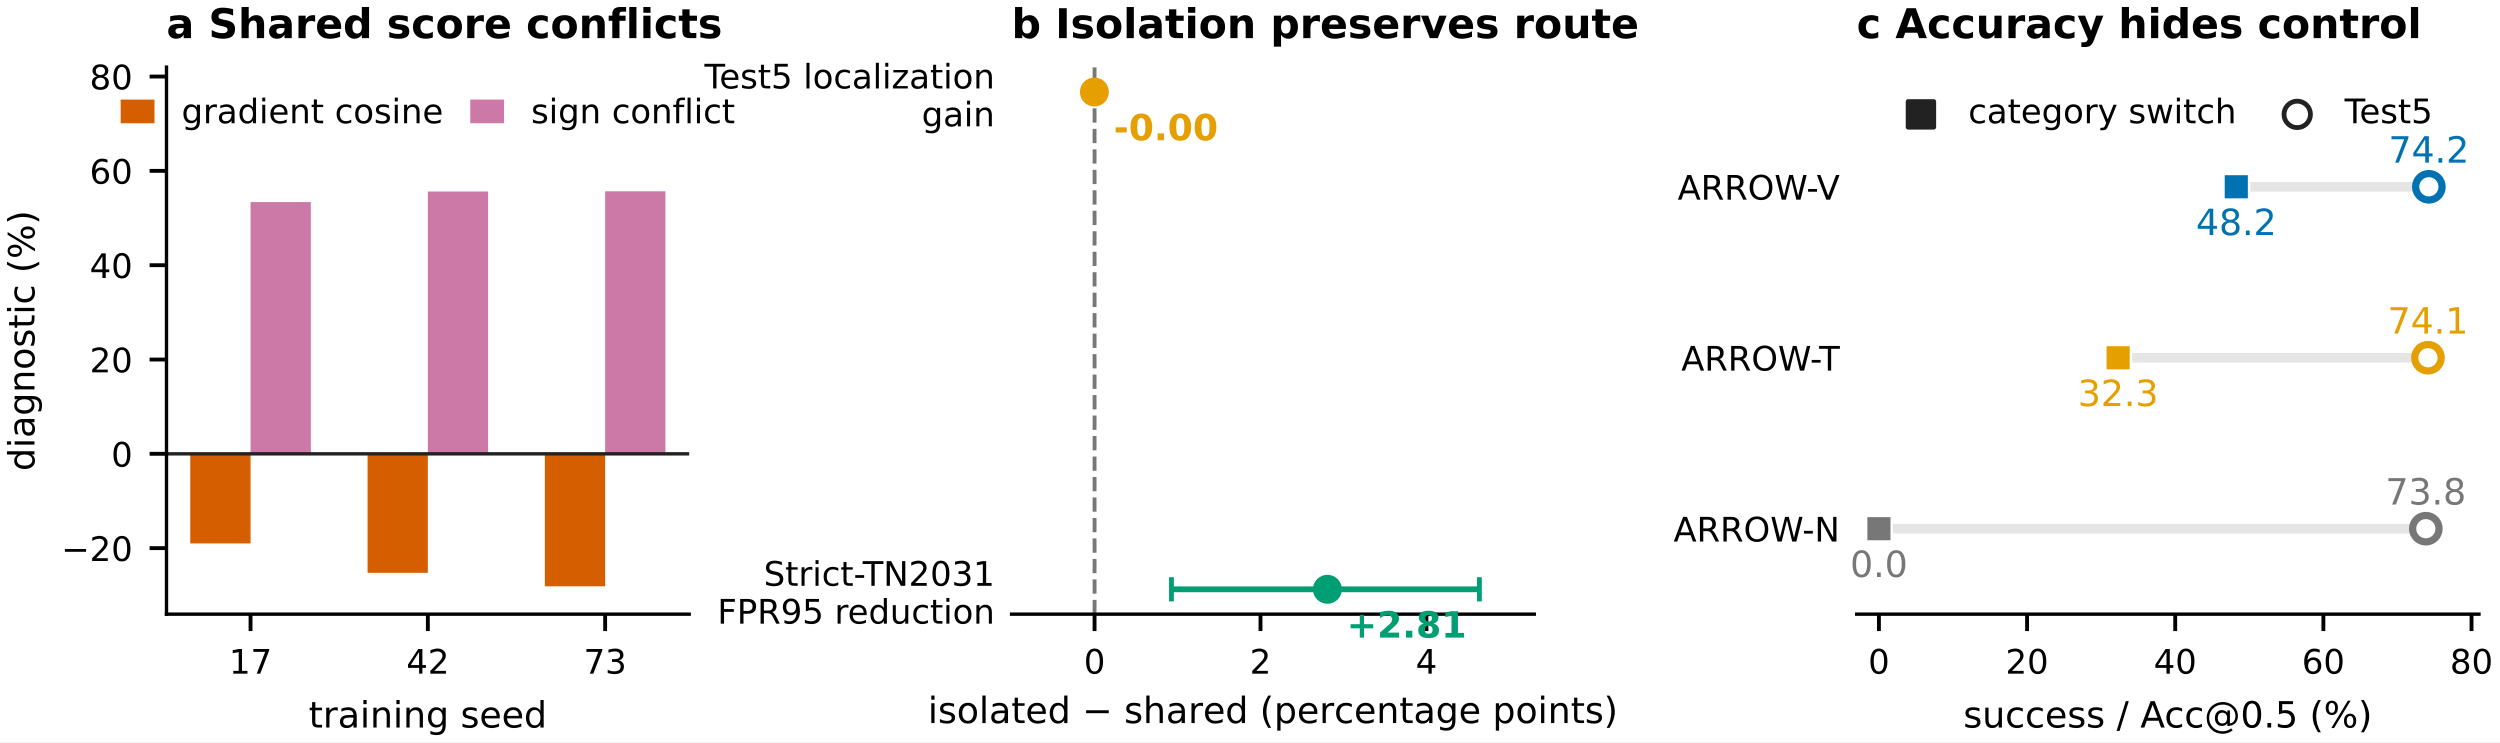
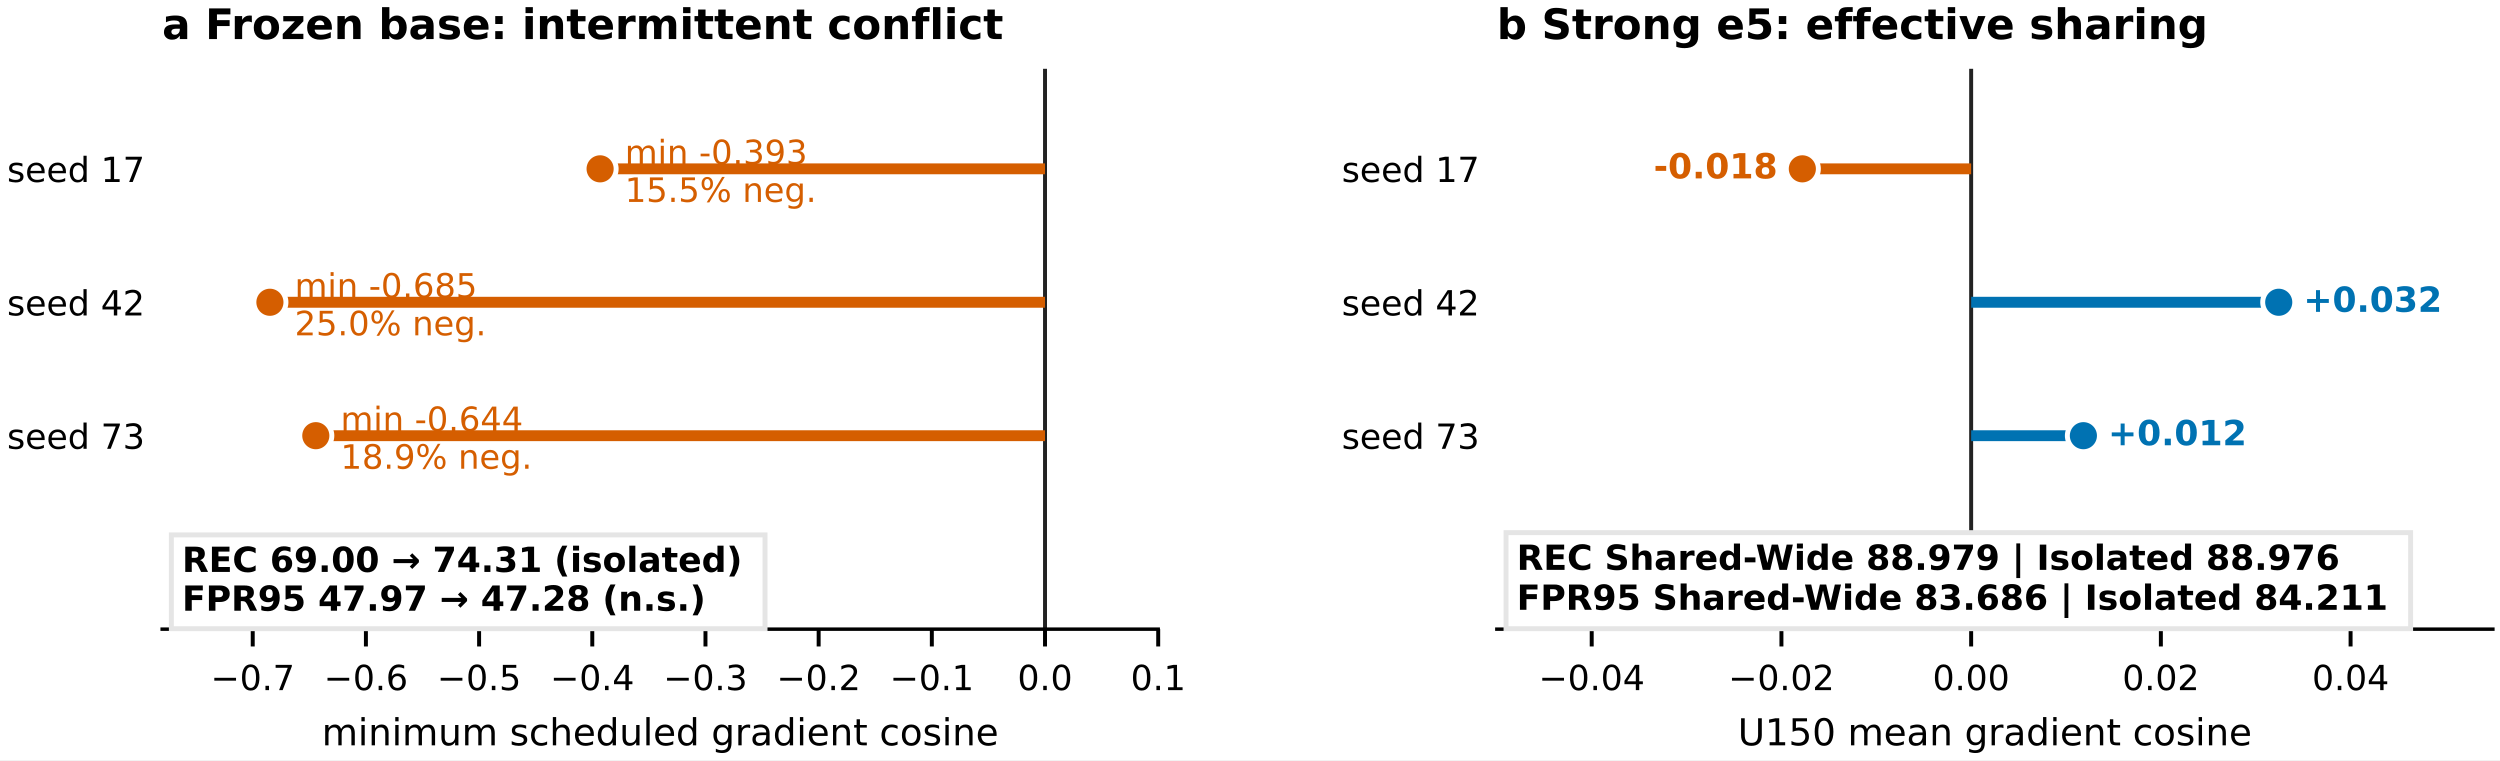
- <svg xmlns="http://www.w3.org/2000/svg" xmlns:xlink="http://www.w3.org/1999/xlink" width="517.596pt" height="153.644pt" viewBox="0 0 517.596 153.644" version="1.1">
+ <svg xmlns="http://www.w3.org/2000/svg" xmlns:xlink="http://www.w3.org/1999/xlink" width="505.259pt" height="153.628pt" viewBox="0 0 505.259 153.628" version="1.1">
  <defs>
    <style type="text/css">*{stroke-linejoin: round; stroke-linecap: butt}</style>
  </defs>
  <g id="figure_1">
    <g id="patch_1">
-       <path d="M 0 153.644  L 517.596 153.644  L 517.596 0  L 0 0  z " style="fill: #ffffff" />
+       <path d="M 0 153.628 L 505.259 153.628 L 505.259 0 L 0 0 z " style="fill: #ffffff" />
    </g>
    <g id="axes_1">
      <g id="patch_2">
-         <path d="M 34.472 127.155  L 142.688 127.155  L 142.688 13.899  L 34.472 13.899  z " style="fill: #ffffff" />
-       </g>
-       <g id="patch_3">
-         <path d="M 39.391 93.959  L 51.872 93.959  L 51.872 112.513  L 39.391 112.513  z " clip-path="url(#p877a0f662f)" style="fill: #d55e00" />
-       </g>
-       <g id="patch_4">
-         <path d="M 76.099 93.959  L 88.58 93.959  L 88.58 118.594  L 76.099 118.594  z " clip-path="url(#p877a0f662f)" style="fill: #d55e00" />
-       </g>
-       <g id="patch_5">
-         <path d="M 112.808 93.959  L 125.289 93.959  L 125.289 121.39  L 112.808 121.39  z " clip-path="url(#p877a0f662f)" style="fill: #d55e00" />
-       </g>
-       <g id="patch_6">
-         <path d="M 51.872 93.959  L 64.353 93.959  L 64.353 41.834  L 51.872 41.834  z " clip-path="url(#p877a0f662f)" style="fill: #cc79a7" />
-       </g>
-       <g id="patch_7">
-         <path d="M 88.58 93.959  L 101.061 93.959  L 101.061 39.649  L 88.58 39.649  z " clip-path="url(#p877a0f662f)" style="fill: #cc79a7" />
-       </g>
-       <g id="patch_8">
-         <path d="M 125.289 93.959  L 137.77 93.959  L 137.77 39.604  L 125.289 39.604  z " clip-path="url(#p877a0f662f)" style="fill: #cc79a7" />
+         <path d="M 32.777 127.155 L 234.077 127.155 L 234.077 13.899 L 32.777 13.899 z " style="fill: #ffffff" />
      </g>
      <g id="matplotlib.axis_1">
        <g id="xtick_1">
          <g id="line2d_1">
            <defs>
-               <path id="m897d4f0df6" d="M 0 0  L 0 3.5  " style="stroke: #000000; stroke-width: 0.8" />
+               <path id="m897d4f0df6" d="M 0 0 L 0 3.5 " style="stroke: #000000; stroke-width: 0.8" />
            </defs>
            <g>
-               <use xlink:href="#m897d4f0df6" x="51.872" y="127.155" style="stroke: #000000; stroke-width: 0.8" />
+               <use xlink:href="#m897d4f0df6" x="51.077" y="127.155" style="stroke: #000000; stroke-width: 0.8" />
            </g>
          </g>
          <g id="text_1">
-             <text style="font-size: 7px; font-family: 'DejaVu Sans'; text-anchor: middle" x="51.872" y="139.474" transform="rotate(-0 51.8717 139.4736)">17</text>
+             <text style="font-size: 7px; font-family: 'DejaVu Sans'; text-anchor: middle" x="51.077" y="139.474" transform="rotate(-0 51.07703 139.4736)">−0.7</text>
          </g>
        </g>
        <g id="xtick_2">
          <g id="line2d_2">
            <g>
-               <use xlink:href="#m897d4f0df6" x="88.58" y="127.155" style="stroke: #000000; stroke-width: 0.8" />
+               <use xlink:href="#m897d4f0df6" x="73.952" y="127.155" style="stroke: #000000; stroke-width: 0.8" />
            </g>
          </g>
          <g id="text_2">
-             <text style="font-size: 7px; font-family: 'DejaVu Sans'; text-anchor: middle" x="88.58" y="139.474" transform="rotate(-0 88.58018 139.4736)">42</text>
+             <text style="font-size: 7px; font-family: 'DejaVu Sans'; text-anchor: middle" x="73.952" y="139.474" transform="rotate(-0 73.95203 139.4736)">−0.6</text>
          </g>
        </g>
        <g id="xtick_3">
          <g id="line2d_3">
            <g>
-               <use xlink:href="#m897d4f0df6" x="125.289" y="127.155" style="stroke: #000000; stroke-width: 0.8" />
+               <use xlink:href="#m897d4f0df6" x="96.827" y="127.155" style="stroke: #000000; stroke-width: 0.8" />
            </g>
          </g>
          <g id="text_3">
-             <text style="font-size: 7px; font-family: 'DejaVu Sans'; text-anchor: middle" x="125.289" y="139.474" transform="rotate(-0 125.2887 139.4736)">73</text>
-           </g>
-         </g>
-         <g id="text_4">
-           <text style="font-size: 7.5px; font-family: 'DejaVu Sans'; text-anchor: middle" x="88.58" y="150.628" transform="rotate(-0 88.58018 150.6282)">training seed</text>
+             <text style="font-size: 7px; font-family: 'DejaVu Sans'; text-anchor: middle" x="96.827" y="139.474" transform="rotate(-0 96.82703 139.4736)">−0.5</text>
+           </g>
+         </g>
+         <g id="xtick_4">
+           <g id="line2d_4">
+             <g>
+               <use xlink:href="#m897d4f0df6" x="119.702" y="127.155" style="stroke: #000000; stroke-width: 0.8" />
+             </g>
+           </g>
+           <g id="text_4">
+             <text style="font-size: 7px; font-family: 'DejaVu Sans'; text-anchor: middle" x="119.702" y="139.474" transform="rotate(-0 119.702 139.4736)">−0.4</text>
+           </g>
+         </g>
+         <g id="xtick_5">
+           <g id="line2d_5">
+             <g>
+               <use xlink:href="#m897d4f0df6" x="142.577" y="127.155" style="stroke: #000000; stroke-width: 0.8" />
+             </g>
+           </g>
+           <g id="text_5">
+             <text style="font-size: 7px; font-family: 'DejaVu Sans'; text-anchor: middle" x="142.577" y="139.474" transform="rotate(-0 142.577 139.4736)">−0.3</text>
+           </g>
+         </g>
+         <g id="xtick_6">
+           <g id="line2d_6">
+             <g>
+               <use xlink:href="#m897d4f0df6" x="165.452" y="127.155" style="stroke: #000000; stroke-width: 0.8" />
+             </g>
+           </g>
+           <g id="text_6">
+             <text style="font-size: 7px; font-family: 'DejaVu Sans'; text-anchor: middle" x="165.452" y="139.474" transform="rotate(-0 165.452 139.4736)">−0.2</text>
+           </g>
+         </g>
+         <g id="xtick_7">
+           <g id="line2d_7">
+             <g>
+               <use xlink:href="#m897d4f0df6" x="188.327" y="127.155" style="stroke: #000000; stroke-width: 0.8" />
+             </g>
+           </g>
+           <g id="text_7">
+             <text style="font-size: 7px; font-family: 'DejaVu Sans'; text-anchor: middle" x="188.327" y="139.474" transform="rotate(-0 188.327 139.4736)">−0.1</text>
+           </g>
+         </g>
+         <g id="xtick_8">
+           <g id="line2d_8">
+             <g>
+               <use xlink:href="#m897d4f0df6" x="211.202" y="127.155" style="stroke: #000000; stroke-width: 0.8" />
+             </g>
+           </g>
+           <g id="text_8">
+             <text style="font-size: 7px; font-family: 'DejaVu Sans'; text-anchor: middle" x="211.202" y="139.474" transform="rotate(-0 211.202 139.4736)">0.0</text>
+           </g>
+         </g>
+         <g id="xtick_9">
+           <g id="line2d_9">
+             <g>
+               <use xlink:href="#m897d4f0df6" x="234.077" y="127.155" style="stroke: #000000; stroke-width: 0.8" />
+             </g>
+           </g>
+           <g id="text_9">
+             <text style="font-size: 7px; font-family: 'DejaVu Sans'; text-anchor: middle" x="234.077" y="139.474" transform="rotate(-0 234.077 139.4736)">0.1</text>
+           </g>
+         </g>
+         <g id="text_10">
+           <text style="font-size: 7.5px; font-family: 'DejaVu Sans'; text-anchor: middle" x="133.427" y="150.628" transform="rotate(-0 133.427 150.6282)">minimum scheduled gradient cosine</text>
        </g>
      </g>
      <g id="matplotlib.axis_2">
        <g id="ytick_1">
-           <g id="line2d_4">
-             <defs>
-               <path id="m8dc0a648bb" d="M 0 0  L -3.5 0  " style="stroke: #000000; stroke-width: 0.8" />
-             </defs>
-             <g>
-               <use xlink:href="#m8dc0a648bb" x="34.472" y="113.486" style="stroke: #000000; stroke-width: 0.8" />
-             </g>
-           </g>
-           <g id="text_5">
-             <text style="font-size: 7px; font-family: 'DejaVu Sans'; text-anchor: end" x="27.472" y="116.145" transform="rotate(-0 27.47188 116.1453)">−20</text>
+           <g id="line2d_10" />
+           <g id="text_11">
+             <text style="font-size: 7px; font-family: 'DejaVu Sans'; text-anchor: end" x="29.277" y="36.782" transform="rotate(-0 29.27703 36.78241)">seed 17</text>
          </g>
        </g>
        <g id="ytick_2">
-           <g id="line2d_5">
-             <g>
-               <use xlink:href="#m8dc0a648bb" x="34.472" y="93.959" style="stroke: #000000; stroke-width: 0.8" />
-             </g>
-           </g>
-           <g id="text_6">
-             <text style="font-size: 7px; font-family: 'DejaVu Sans'; text-anchor: end" x="27.472" y="96.618" transform="rotate(-0 27.47188 96.6184)">0</text>
+           <g id="line2d_11" />
+           <g id="text_12">
+             <text style="font-size: 7px; font-family: 'DejaVu Sans'; text-anchor: end" x="29.277" y="63.748" transform="rotate(-0 29.27703 63.74813)">seed 42</text>
          </g>
        </g>
        <g id="ytick_3">
-           <g id="line2d_6">
-             <g>
-               <use xlink:href="#m8dc0a648bb" x="34.472" y="74.432" style="stroke: #000000; stroke-width: 0.8" />
-             </g>
-           </g>
-           <g id="text_7">
-             <text style="font-size: 7px; font-family: 'DejaVu Sans'; text-anchor: end" x="27.472" y="77.092" transform="rotate(-0 27.47188 77.0915)">20</text>
-           </g>
-         </g>
-         <g id="ytick_4">
-           <g id="line2d_7">
-             <g>
-               <use xlink:href="#m8dc0a648bb" x="34.472" y="54.905" style="stroke: #000000; stroke-width: 0.8" />
-             </g>
-           </g>
-           <g id="text_8">
-             <text style="font-size: 7px; font-family: 'DejaVu Sans'; text-anchor: end" x="27.472" y="57.565" transform="rotate(-0 27.47188 57.56461)">40</text>
-           </g>
-         </g>
-         <g id="ytick_5">
-           <g id="line2d_8">
-             <g>
-               <use xlink:href="#m8dc0a648bb" x="34.472" y="35.378" style="stroke: #000000; stroke-width: 0.8" />
-             </g>
-           </g>
-           <g id="text_9">
-             <text style="font-size: 7px; font-family: 'DejaVu Sans'; text-anchor: end" x="27.472" y="38.038" transform="rotate(-0 27.47188 38.03771)">60</text>
-           </g>
-         </g>
-         <g id="ytick_6">
-           <g id="line2d_9">
-             <g>
-               <use xlink:href="#m8dc0a648bb" x="34.472" y="15.851" style="stroke: #000000; stroke-width: 0.8" />
-             </g>
-           </g>
-           <g id="text_10">
-             <text style="font-size: 7px; font-family: 'DejaVu Sans'; text-anchor: end" x="27.472" y="18.511" transform="rotate(-0 27.47188 18.51082)">80</text>
-           </g>
-         </g>
-         <g id="text_11">
-           <text style="font-size: 7.5px; font-family: 'DejaVu Sans'; text-anchor: middle" x="7.139" y="70.527" transform="rotate(-90 7.138828 70.52667)">diagnostic (%)</text>
-         </g>
-       </g>
-       <g id="line2d_10">
-         <path d="M 34.472 93.959  L 142.688 93.959  " clip-path="url(#p877a0f662f)" style="fill: none; stroke: #222222; stroke-width: 0.7; stroke-linecap: square" />
-       </g>
-       <g id="patch_9">
-         <path d="M 34.472 127.155  L 34.472 13.899  " style="fill: none; stroke: #000000; stroke-width: 0.7; stroke-linejoin: miter; stroke-linecap: square" />
-       </g>
-       <g id="patch_10">
-         <path d="M 34.472 127.155  L 142.688 127.155  " style="fill: none; stroke: #000000; stroke-width: 0.7; stroke-linejoin: miter; stroke-linecap: square" />
-       </g>
-       <g id="text_12">
-         <text style="font-weight: 700; font-size: 8.5px; font-family: 'DejaVu Sans'; text-anchor: start" x="34.472" y="7.899" transform="rotate(-0 34.47187 7.898672)">a  Shared score conflicts</text>
-       </g>
-       <g id="legend_1">
-         <g id="patch_11">
-           <path d="M 24.985 25.518  L 31.985 25.518  L 31.985 20.618  L 24.985 20.618  z " style="fill: #d55e00" />
-         </g>
-         <g id="text_13">
-           <text style="font-size: 7px; font-family: 'DejaVu Sans'; text-anchor: start" x="37.585" y="25.518" transform="rotate(-0 37.58518 25.51758)">gradient cosine</text>
-         </g>
-         <g id="patch_12">
-           <path d="M 97.364 25.518  L 104.364 25.518  L 104.364 20.618  L 97.364 20.618  z " style="fill: #cc79a7" />
-         </g>
-         <g id="text_14">
-           <text style="font-size: 7px; font-family: 'DejaVu Sans'; text-anchor: start" x="109.964" y="25.518" transform="rotate(-0 109.9641 25.51758)">sign conflict</text>
-         </g>
+           <g id="line2d_12" />
+           <g id="text_13">
+             <text style="font-size: 7px; font-family: 'DejaVu Sans'; text-anchor: end" x="29.277" y="90.714" transform="rotate(-0 29.27703 90.71384)">seed 73</text>
+           </g>
+         </g>
+       </g>
+       <g id="line2d_13">
+         <path d="M 211.202 127.155 L 211.202 13.899 " clip-path="url(#p956507e0ee)" style="fill: none; stroke: #222222; stroke-width: 0.8; stroke-linecap: square" />
+       </g>
+       <g id="LineCollection_1">
+         <path d="M 121.284 34.123 L 211.202 34.123 " clip-path="url(#p956507e0ee)" style="fill: none; stroke: #d55e00; stroke-width: 2.2" />
+       </g>
+       <g id="LineCollection_2">
+         <path d="M 54.55 61.089 L 211.202 61.089 " clip-path="url(#p956507e0ee)" style="fill: none; stroke: #d55e00; stroke-width: 2.2" />
+       </g>
+       <g id="LineCollection_3">
+         <path d="M 63.826 88.054 L 211.202 88.054 " clip-path="url(#p956507e0ee)" style="fill: none; stroke: #d55e00; stroke-width: 2.2" />
+       </g>
+       <g id="patch_3">
+         <path d="M 32.777 127.155 L 234.077 127.155 " style="fill: none; stroke: #000000; stroke-width: 0.7; stroke-linejoin: miter; stroke-linecap: square" />
+       </g>
+       <g id="PathCollection_1">
+         <defs>
+           <path id="mae483caaad" d="M 0 3.24 C 0.859 3.24 1.684 2.899 2.291 2.291 C 2.899 1.684 3.24 0.859 3.24 0 C 3.24 -0.859 2.899 -1.684 2.291 -2.291 C 1.684 -2.899 0.859 -3.24 0 -3.24 C -0.859 -3.24 -1.684 -2.899 -2.291 -2.291 C -2.899 -1.684 -3.24 -0.859 -3.24 0 C -3.24 0.859 -2.899 1.684 -2.291 2.291 C -1.684 2.899 -0.859 3.24 0 3.24 z " style="stroke: #ffffff" />
+         </defs>
+         <g clip-path="url(#p956507e0ee)">
+           <use xlink:href="#mae483caaad" x="121.284" y="34.123" style="fill: #d55e00; stroke: #ffffff" />
+         </g>
+       </g>
+       <g id="text_14">
+         <text style="font-size: 6.8px; font-family: 'DejaVu Sans'; fill: #d55e00" transform="translate(126.284 33.19208)">min -0.393</text>
+         <text style="font-size: 6.8px; font-family: 'DejaVu Sans'; fill: #d55e00" transform="translate(126.284 40.80659)">15.5% neg.</text>
+       </g>
+       <g id="PathCollection_2">
+         <g clip-path="url(#p956507e0ee)">
+           <use xlink:href="#mae483caaad" x="54.55" y="61.089" style="fill: #d55e00; stroke: #ffffff" />
+         </g>
+       </g>
+       <g id="text_15">
+         <text style="font-size: 6.8px; font-family: 'DejaVu Sans'; fill: #d55e00" transform="translate(59.55027 60.15779)">min -0.685</text>
+         <text style="font-size: 6.8px; font-family: 'DejaVu Sans'; fill: #d55e00" transform="translate(59.55027 67.7723)">25.0% neg.</text>
+       </g>
+       <g id="PathCollection_3">
+         <g clip-path="url(#p956507e0ee)">
+           <use xlink:href="#mae483caaad" x="63.826" y="88.054" style="fill: #d55e00; stroke: #ffffff" />
+         </g>
+       </g>
+       <g id="text_16">
+         <text style="font-size: 6.8px; font-family: 'DejaVu Sans'; fill: #d55e00" transform="translate(68.82569 87.1235)">min -0.644</text>
+         <text style="font-size: 6.8px; font-family: 'DejaVu Sans'; fill: #d55e00" transform="translate(68.82569 94.73802)">18.9% neg.</text>
+       </g>
+       <g id="text_17">
+         <g id="patch_4">
+           <path d="M 34.633 127.06 L 154.615 127.06 L 154.615 108.106 L 34.633 108.106 z " style="fill: #ffffff; stroke: #e5e5e5; stroke-linejoin: miter" />
+         </g>
+         <text style="font-weight: 700; font-size: 7px; font-family: 'DejaVu Sans'" transform="translate(36.80303 115.5953)">REC  69.00 → 74.31 (isolated)</text>
+         <text style="font-weight: 700; font-size: 7px; font-family: 'DejaVu Sans'" transform="translate(36.80303 123.4338)">FPR95  47.97 → 47.28 (n.s.)</text>
+       </g>
+       <g id="text_18">
+         <text style="font-weight: 700; font-size: 8.5px; font-family: 'DejaVu Sans'; text-anchor: start" x="32.777" y="7.899" transform="rotate(-0 32.77703 7.898672)">a  Frozen base: intermittent conflict</text>
      </g>
    </g>
    <g id="axes_2">
-       <g id="patch_13">
-         <path d="M 209.439 127.155  L 317.656 127.155  L 317.656 13.899  L 209.439 13.899  z " style="fill: #ffffff" />
+       <g id="patch_5">
+         <path d="M 302.519 127.155 L 503.819 127.155 L 503.819 13.899 L 302.519 13.899 z " style="fill: #ffffff" />
      </g>
      <g id="matplotlib.axis_3">
-         <g id="xtick_4">
-           <g id="line2d_11">
-             <g>
-               <use xlink:href="#m897d4f0df6" x="226.616" y="127.155" style="stroke: #000000; stroke-width: 0.8" />
-             </g>
-           </g>
-           <g id="text_15">
-             <text style="font-size: 7px; font-family: 'DejaVu Sans'; text-anchor: middle" x="226.616" y="139.474" transform="rotate(-0 226.6165 139.4736)">0</text>
-           </g>
-         </g>
-         <g id="xtick_5">
-           <g id="line2d_12">
-             <g>
-               <use xlink:href="#m897d4f0df6" x="260.971" y="127.155" style="stroke: #000000; stroke-width: 0.8" />
-             </g>
-           </g>
-           <g id="text_16">
-             <text style="font-size: 7px; font-family: 'DejaVu Sans'; text-anchor: middle" x="260.971" y="139.474" transform="rotate(-0 260.9709 139.4736)">2</text>
-           </g>
-         </g>
-         <g id="xtick_6">
-           <g id="line2d_13">
-             <g>
-               <use xlink:href="#m897d4f0df6" x="295.325" y="127.155" style="stroke: #000000; stroke-width: 0.8" />
-             </g>
-           </g>
-           <g id="text_17">
-             <text style="font-size: 7px; font-family: 'DejaVu Sans'; text-anchor: middle" x="295.325" y="139.474" transform="rotate(-0 295.3254 139.4736)">4</text>
-           </g>
-         </g>
-         <g id="text_18">
-           <g transform="translate(192.11 150.6294)">
-             <text>
-               <tspan x="0" y="-0.922" style="font-size: 7.5px; font-family: 'DejaVu Sans'">i</tspan>
-               <tspan x="2.084" y="-0.922" style="font-size: 7.5px; font-family: 'DejaVu Sans'">s</tspan>
-               <tspan x="5.991" y="-0.922" style="font-size: 7.5px; font-family: 'DejaVu Sans'">o</tspan>
-               <tspan x="10.58" y="-0.922" style="font-size: 7.5px; font-family: 'DejaVu Sans'">l</tspan>
-               <tspan x="12.664" y="-0.922" style="font-size: 7.5px; font-family: 'DejaVu Sans'">a</tspan>
-               <tspan x="17.26" y="-0.922" style="font-size: 7.5px; font-family: 'DejaVu Sans'">t</tspan>
-               <tspan x="20.2" y="-0.922" style="font-size: 7.5px; font-family: 'DejaVu Sans'">e</tspan>
-               <tspan x="24.814" y="-0.922" style="font-size: 7.5px; font-family: 'DejaVu Sans'">d</tspan>
-               <tspan x="29.575" y="-0.922" style="font-size: 7.5px; font-family: 'DejaVu Sans'"> </tspan>
-               <tspan x="31.959" y="-0.922" style="font-size: 7.5px; font-family: 'DejaVu Sans'">−</tspan>
-               <tspan x="38.243" y="-0.922" style="font-size: 7.5px; font-family: 'DejaVu Sans'"> </tspan>
-               <tspan x="40.627" y="-0.922" style="font-size: 7.5px; font-family: 'DejaVu Sans'">s</tspan>
-               <tspan x="44.535" y="-0.922" style="font-size: 7.5px; font-family: 'DejaVu Sans'">h</tspan>
-               <tspan x="49.288" y="-0.922" style="font-size: 7.5px; font-family: 'DejaVu Sans'">a</tspan>
-               <tspan x="53.884" y="-0.922" style="font-size: 7.5px; font-family: 'DejaVu Sans'">r</tspan>
-               <tspan x="56.968" y="-0.922" style="font-size: 7.5px; font-family: 'DejaVu Sans'">e</tspan>
-               <tspan x="61.582" y="-0.922" style="font-size: 7.5px; font-family: 'DejaVu Sans'">d</tspan>
-               <tspan x="66.343" y="-0.922" style="font-size: 7.5px; font-family: 'DejaVu Sans'"> </tspan>
-               <tspan x="68.727" y="-0.922" style="font-size: 7.5px; font-family: 'DejaVu Sans'">(</tspan>
-               <tspan x="71.653" y="-0.922" style="font-size: 7.5px; font-family: 'DejaVu Sans'">p</tspan>
-               <tspan x="76.414" y="-0.922" style="font-size: 7.5px; font-family: 'DejaVu Sans'">e</tspan>
-               <tspan x="81.028" y="-0.922" style="font-size: 7.5px; font-family: 'DejaVu Sans'">r</tspan>
-               <tspan x="84.111" y="-0.922" style="font-size: 7.5px; font-family: 'DejaVu Sans'">c</tspan>
-               <tspan x="88.235" y="-0.922" style="font-size: 7.5px; font-family: 'DejaVu Sans'">e</tspan>
-               <tspan x="92.849" y="-0.922" style="font-size: 7.5px; font-family: 'DejaVu Sans'">n</tspan>
-               <tspan x="97.603" y="-0.922" style="font-size: 7.5px; font-family: 'DejaVu Sans'">t</tspan>
-               <tspan x="100.543" y="-0.922" style="font-size: 7.5px; font-family: 'DejaVu Sans'">a</tspan>
-               <tspan x="105.139" y="-0.922" style="font-size: 7.5px; font-family: 'DejaVu Sans'">g</tspan>
-               <tspan x="109.9" y="-0.922" style="font-size: 7.5px; font-family: 'DejaVu Sans'">e</tspan>
-               <tspan x="114.514" y="-0.922" style="font-size: 7.5px; font-family: 'DejaVu Sans'"> </tspan>
-               <tspan x="116.898" y="-0.922" style="font-size: 7.5px; font-family: 'DejaVu Sans'">p</tspan>
-               <tspan x="121.659" y="-0.922" style="font-size: 7.5px; font-family: 'DejaVu Sans'">o</tspan>
-               <tspan x="126.248" y="-0.922" style="font-size: 7.5px; font-family: 'DejaVu Sans'">i</tspan>
-               <tspan x="128.331" y="-0.922" style="font-size: 7.5px; font-family: 'DejaVu Sans'">n</tspan>
-               <tspan x="133.085" y="-0.922" style="font-size: 7.5px; font-family: 'DejaVu Sans'">t</tspan>
-               <tspan x="136.025" y="-0.922" style="font-size: 7.5px; font-family: 'DejaVu Sans'">s</tspan>
-               <tspan x="139.933" y="-0.922" style="font-size: 7.5px; font-family: 'DejaVu Sans'">)</tspan>
-             </text>
-           </g>
+         <g id="xtick_10">
+           <g id="line2d_14">
+             <g>
+               <use xlink:href="#m897d4f0df6" x="321.69" y="127.155" style="stroke: #000000; stroke-width: 0.8" />
+             </g>
+           </g>
+           <g id="text_19">
+             <text style="font-size: 7px; font-family: 'DejaVu Sans'; text-anchor: middle" x="321.69" y="139.474" transform="rotate(-0 321.6905 139.4736)">−0.04</text>
+           </g>
+         </g>
+         <g id="xtick_11">
+           <g id="line2d_15">
+             <g>
+               <use xlink:href="#m897d4f0df6" x="360.033" y="127.155" style="stroke: #000000; stroke-width: 0.8" />
+             </g>
+           </g>
+           <g id="text_20">
+             <text style="font-size: 7px; font-family: 'DejaVu Sans'; text-anchor: middle" x="360.033" y="139.474" transform="rotate(-0 360.0333 139.4736)">−0.02</text>
+           </g>
+         </g>
+         <g id="xtick_12">
+           <g id="line2d_16">
+             <g>
+               <use xlink:href="#m897d4f0df6" x="398.376" y="127.155" style="stroke: #000000; stroke-width: 0.8" />
+             </g>
+           </g>
+           <g id="text_21">
+             <text style="font-size: 7px; font-family: 'DejaVu Sans'; text-anchor: middle" x="398.376" y="139.474" transform="rotate(-0 398.3762 139.4736)">0.00</text>
+           </g>
+         </g>
+         <g id="xtick_13">
+           <g id="line2d_17">
+             <g>
+               <use xlink:href="#m897d4f0df6" x="436.719" y="127.155" style="stroke: #000000; stroke-width: 0.8" />
+             </g>
+           </g>
+           <g id="text_22">
+             <text style="font-size: 7px; font-family: 'DejaVu Sans'; text-anchor: middle" x="436.719" y="139.474" transform="rotate(-0 436.719 139.4736)">0.02</text>
+           </g>
+         </g>
+         <g id="xtick_14">
+           <g id="line2d_18">
+             <g>
+               <use xlink:href="#m897d4f0df6" x="475.062" y="127.155" style="stroke: #000000; stroke-width: 0.8" />
+             </g>
+           </g>
+           <g id="text_23">
+             <text style="font-size: 7px; font-family: 'DejaVu Sans'; text-anchor: middle" x="475.062" y="139.474" transform="rotate(-0 475.0619 139.4736)">0.04</text>
+           </g>
+         </g>
+         <g id="text_24">
+           <text style="font-size: 7.5px; font-family: 'DejaVu Sans'; text-anchor: middle" x="403.169" y="150.628" transform="rotate(-0 403.169 150.6282)">U150 mean gradient cosine</text>
        </g>
      </g>
      <g id="matplotlib.axis_4">
-         <g id="ytick_7">
-           <g id="line2d_14" />
-           <g id="text_19">
-             <text style="font-size: 7px; font-family: 'DejaVu Sans'" transform="translate(145.8497 18.31878)">Test5 localization</text>
-             <text style="font-size: 7px; font-family: 'DejaVu Sans'" transform="translate(190.8247 26.15725)">gain</text>
-           </g>
-         </g>
-         <g id="ytick_8">
-           <g id="line2d_15" />
-           <g id="text_20">
-             <text style="font-size: 7px; font-family: 'DejaVu Sans'" transform="translate(158.1216 121.2788)">Strict-TN2031</text>
-             <text style="font-size: 7px; font-family: 'DejaVu Sans'" transform="translate(148.5316 129.1173)">FPR95 reduction</text>
-           </g>
-         </g>
-       </g>
-       <g id="line2d_16">
-         <path d="M 226.616 127.155  L 226.616 13.899  " clip-path="url(#pee38238499)" style="fill: none; stroke-dasharray: 2.96,1.28; stroke-dashoffset: 0; stroke: #777777; stroke-width: 0.8" />
-       </g>
-       <g id="patch_14">
-         <path d="M 209.439 127.155  L 317.656 127.155  " style="fill: none; stroke: #000000; stroke-width: 0.7; stroke-linejoin: miter; stroke-linecap: square" />
-       </g>
-       <g id="LineCollection_1">
-         <path d="M 225.386 19.047  L 227.758 19.047  " clip-path="url(#pee38238499)" style="fill: none; stroke: #e69f00; stroke-width: 1.2" />
-       </g>
-       <g id="line2d_17">
-         <defs>
-           <path id="m587dee835b" d="M 0 2.5  L 0 -2.5  " style="stroke: #e69f00" />
-         </defs>
-         <g clip-path="url(#pee38238499)">
-           <use xlink:href="#m587dee835b" x="225.386" y="19.047" style="fill: #e69f00; stroke: #e69f00" />
-         </g>
-       </g>
-       <g id="line2d_18">
-         <g clip-path="url(#pee38238499)">
-           <use xlink:href="#m587dee835b" x="227.758" y="19.047" style="fill: #e69f00; stroke: #e69f00" />
-         </g>
-       </g>
-       <g id="LineCollection_2">
-         <path d="M 242.537 122.007  L 306.292 122.007  " clip-path="url(#pee38238499)" style="fill: none; stroke: #009e73; stroke-width: 1.2" />
-       </g>
-       <g id="line2d_19">
-         <defs>
-           <path id="m0ee61a5461" d="M 0 2.5  L 0 -2.5  " style="stroke: #009e73" />
-         </defs>
-         <g clip-path="url(#pee38238499)">
-           <use xlink:href="#m0ee61a5461" x="242.537" y="122.007" style="fill: #009e73; stroke: #009e73" />
-         </g>
-       </g>
-       <g id="line2d_20">
-         <g clip-path="url(#pee38238499)">
-           <use xlink:href="#m0ee61a5461" x="306.292" y="122.007" style="fill: #009e73; stroke: #009e73" />
-         </g>
-       </g>
-       <g id="text_21">
-         <text style="font-weight: 700; font-size: 7.5px; font-family: 'DejaVu Sans'; text-anchor: start; fill: #e69f00" x="230.579" y="29.047" transform="rotate(-0 230.5795 29.04667)">-0.00</text>
-       </g>
-       <g id="text_22">
-         <text style="font-weight: 700; font-size: 7.5px; font-family: 'DejaVu Sans'; text-anchor: start; fill: #009e73" x="278.824" y="132.007" transform="rotate(-0 278.8244 132.0067)">+2.81</text>
-       </g>
-       <g id="text_23">
-         <text style="font-weight: 700; font-size: 8.5px; font-family: 'DejaVu Sans'; text-anchor: start" x="209.439" y="7.899" transform="rotate(-0 209.4392 7.898672)">b  Isolation preserves route</text>
-       </g>
-       <g id="line2d_21">
-         <defs>
-           <path id="m510e9899c6" d="M 0 2.5  C 0.663 2.5 1.299 2.237 1.768 1.768  C 2.237 1.299 2.5 0.663 2.5 0  C 2.5 -0.663 2.237 -1.299 1.768 -1.768  C 1.299 -2.237 0.663 -2.5 0 -2.5  C -0.663 -2.5 -1.299 -2.237 -1.768 -1.768  C -2.237 -1.299 -2.5 -0.663 -2.5 0  C -2.5 0.663 -2.237 1.299 -1.768 1.768  C -1.299 2.237 -0.663 2.5 0 2.5  z " style="stroke: #e69f00" />
-         </defs>
-         <g clip-path="url(#pee38238499)">
-           <use xlink:href="#m510e9899c6" x="226.579" y="19.047" style="fill: #e69f00; stroke: #e69f00" />
+         <g id="ytick_4">
+           <g id="line2d_19" />
+           <g id="text_25">
+             <text style="font-size: 7px; font-family: 'DejaVu Sans'; text-anchor: end" x="299.019" y="36.782" transform="rotate(-0 299.019 36.78241)">seed 17</text>
+           </g>
+         </g>
+         <g id="ytick_5">
+           <g id="line2d_20" />
+           <g id="text_26">
+             <text style="font-size: 7px; font-family: 'DejaVu Sans'; text-anchor: end" x="299.019" y="63.748" transform="rotate(-0 299.019 63.74813)">seed 42</text>
+           </g>
+         </g>
+         <g id="ytick_6">
+           <g id="line2d_21" />
+           <g id="text_27">
+             <text style="font-size: 7px; font-family: 'DejaVu Sans'; text-anchor: end" x="299.019" y="90.714" transform="rotate(-0 299.019 90.71384)">seed 73</text>
+           </g>
        </g>
      </g>
      <g id="line2d_22">
-         <defs>
-           <path id="m1c377f769f" d="M 0 2.5  C 0.663 2.5 1.299 2.237 1.768 1.768  C 2.237 1.299 2.5 0.663 2.5 0  C 2.5 -0.663 2.237 -1.299 1.768 -1.768  C 1.299 -2.237 0.663 -2.5 0 -2.5  C -0.663 -2.5 -1.299 -2.237 -1.768 -1.768  C -2.237 -1.299 -2.5 -0.663 -2.5 0  C -2.5 0.663 -2.237 1.299 -1.768 1.768  C -1.299 2.237 -0.663 2.5 0 2.5  z " style="stroke: #009e73" />
-         </defs>
-         <g clip-path="url(#pee38238499)">
-           <use xlink:href="#m1c377f769f" x="274.824" y="122.007" style="fill: #009e73; stroke: #009e73" />
-         </g>
-       </g>
-     </g>
-     <g id="axes_3">
-       <g id="patch_15">
-         <path d="M 384.407 127.155  L 513.236 127.155  L 513.236 13.899  L 384.407 13.899  z " style="fill: #ffffff" />
-       </g>
-       <g id="line2d_23">
-         <path d="M 462.996 38.673  L 502.868 38.673  " clip-path="url(#p66cf00d8bb)" style="fill: none; stroke: #e5e5e5; stroke-width: 2; stroke-linecap: square" />
-       </g>
-       <g id="line2d_24">
-         <path d="M 438.533 74.066  L 502.683 74.066  " clip-path="url(#p66cf00d8bb)" style="fill: none; stroke: #e5e5e5; stroke-width: 2; stroke-linecap: square" />
-       </g>
-       <g id="line2d_25">
-         <path d="M 389.008 109.458  L 502.241 109.458  " clip-path="url(#p66cf00d8bb)" style="fill: none; stroke: #e5e5e5; stroke-width: 2; stroke-linecap: square" />
-       </g>
-       <g id="PathCollection_1" />
-       <g id="PathCollection_2" />
-       <g id="matplotlib.axis_5">
-         <g id="xtick_7">
-           <g id="line2d_26">
-             <g>
-               <use xlink:href="#m897d4f0df6" x="389.008" y="127.155" style="stroke: #000000; stroke-width: 0.8" />
-             </g>
-           </g>
-           <g id="text_24">
-             <text style="font-size: 7px; font-family: 'DejaVu Sans'; text-anchor: middle" x="389.008" y="139.474" transform="rotate(-0 389.0076 139.4736)">0</text>
-           </g>
-         </g>
-         <g id="xtick_8">
-           <g id="line2d_27">
-             <g>
-               <use xlink:href="#m897d4f0df6" x="419.681" y="127.155" style="stroke: #000000; stroke-width: 0.8" />
-             </g>
-           </g>
-           <g id="text_25">
-             <text style="font-size: 7px; font-family: 'DejaVu Sans'; text-anchor: middle" x="419.681" y="139.474" transform="rotate(-0 419.6813 139.4736)">20</text>
-           </g>
-         </g>
-         <g id="xtick_9">
-           <g id="line2d_28">
-             <g>
-               <use xlink:href="#m897d4f0df6" x="450.355" y="127.155" style="stroke: #000000; stroke-width: 0.8" />
-             </g>
-           </g>
-           <g id="text_26">
-             <text style="font-size: 7px; font-family: 'DejaVu Sans'; text-anchor: middle" x="450.355" y="139.474" transform="rotate(-0 450.3549 139.4736)">40</text>
-           </g>
-         </g>
-         <g id="xtick_10">
-           <g id="line2d_29">
-             <g>
-               <use xlink:href="#m897d4f0df6" x="481.029" y="127.155" style="stroke: #000000; stroke-width: 0.8" />
-             </g>
-           </g>
-           <g id="text_27">
-             <text style="font-size: 7px; font-family: 'DejaVu Sans'; text-anchor: middle" x="481.029" y="139.474" transform="rotate(-0 481.0286 139.4736)">60</text>
-           </g>
-         </g>
-         <g id="xtick_11">
-           <g id="line2d_30">
-             <g>
-               <use xlink:href="#m897d4f0df6" x="511.702" y="127.155" style="stroke: #000000; stroke-width: 0.8" />
-             </g>
-           </g>
-           <g id="text_28">
-             <text style="font-size: 7px; font-family: 'DejaVu Sans'; text-anchor: middle" x="511.702" y="139.474" transform="rotate(-0 511.7022 139.4736)">80</text>
-           </g>
-         </g>
-         <g id="text_29">
-           <text style="font-size: 7.5px; font-family: 'DejaVu Sans'; text-anchor: middle" x="448.821" y="150.628" transform="rotate(-0 448.8212 150.6282)">success / Acc@0.5 (%)</text>
-         </g>
-       </g>
-       <g id="matplotlib.axis_6">
-         <g id="ytick_9">
-           <g id="line2d_31" />
-           <g id="text_30">
-             <text style="font-size: 7px; font-family: 'DejaVu Sans'; text-anchor: end" x="380.907" y="41.333" transform="rotate(-0 380.9066 41.33288)">ARROW-V</text>
-           </g>
-         </g>
-         <g id="ytick_10">
-           <g id="line2d_32" />
-           <g id="text_31">
-             <text style="font-size: 7px; font-family: 'DejaVu Sans'; text-anchor: end" x="380.907" y="76.725" transform="rotate(-0 380.9066 76.72537)">ARROW-T</text>
-           </g>
-         </g>
-         <g id="ytick_11">
-           <g id="line2d_33" />
-           <g id="text_32">
-             <text style="font-size: 7px; font-family: 'DejaVu Sans'; text-anchor: end" x="380.907" y="112.118" transform="rotate(-0 380.9066 112.1179)">ARROW-N</text>
-           </g>
-         </g>
-       </g>
-       <g id="patch_16">
-         <path d="M 384.407 127.155  L 513.236 127.155  " style="fill: none; stroke: #000000; stroke-width: 0.7; stroke-linejoin: miter; stroke-linecap: square" />
-       </g>
-       <g id="PathCollection_3">
-         <defs>
-           <path id="m09284ea98f" d="M -2.646 2.646  L 2.646 2.646  L 2.646 -2.646  L -2.646 -2.646  z " style="stroke: #ffffff; stroke-width: 0.5" />
-         </defs>
-         <g clip-path="url(#p66cf00d8bb)">
-           <use xlink:href="#m09284ea98f" x="462.996" y="38.673" style="fill: #0072b2; stroke: #ffffff; stroke-width: 0.5" />
-         </g>
+         <path d="M 398.376 127.155 L 398.376 13.899 " clip-path="url(#pa005487040)" style="fill: none; stroke: #222222; stroke-width: 0.8; stroke-linecap: square" />
+       </g>
+       <g id="LineCollection_4">
+         <path d="M 398.376 34.123 L 364.259 34.123 " clip-path="url(#pa005487040)" style="fill: none; stroke: #d55e00; stroke-width: 2.2" />
+       </g>
+       <g id="LineCollection_5">
+         <path d="M 398.376 61.089 L 460.54 61.089 " clip-path="url(#pa005487040)" style="fill: none; stroke: #0072b2; stroke-width: 2.2" />
+       </g>
+       <g id="LineCollection_6">
+         <path d="M 398.376 88.054 L 421.06 88.054 " clip-path="url(#pa005487040)" style="fill: none; stroke: #0072b2; stroke-width: 2.2" />
+       </g>
+       <g id="patch_6">
+         <path d="M 302.519 127.155 L 503.819 127.155 " style="fill: none; stroke: #000000; stroke-width: 0.7; stroke-linejoin: miter; stroke-linecap: square" />
      </g>
      <g id="PathCollection_4">
-         <defs>
-           <path id="maac9c4975c" d="M 0 2.739  C 0.726 2.739 1.423 2.45 1.936 1.936  C 2.45 1.423 2.739 0.726 2.739 0  C 2.739 -0.726 2.45 -1.423 1.936 -1.936  C 1.423 -2.45 0.726 -2.739 0 -2.739  C -0.726 -2.739 -1.423 -2.45 -1.936 -1.936  C -2.45 -1.423 -2.739 -0.726 -2.739 0  C -2.739 0.726 -2.45 1.423 -1.936 1.936  C -1.423 2.45 -0.726 2.739 0 2.739  z " style="stroke: #0072b2; stroke-width: 1.5" />
-         </defs>
-         <g clip-path="url(#p66cf00d8bb)">
-           <use xlink:href="#maac9c4975c" x="502.868" y="38.673" style="fill: #ffffff; stroke: #0072b2; stroke-width: 1.5" />
-         </g>
+         <g clip-path="url(#pa005487040)">
+           <use xlink:href="#mae483caaad" x="364.259" y="34.123" style="fill: #d55e00; stroke: #ffffff" />
+         </g>
+       </g>
+       <g id="text_28">
+         <text style="font-weight: 700; font-size: 7px; font-family: 'DejaVu Sans'; text-anchor: end; fill: #d55e00" x="359.259" y="36.055" transform="rotate(-0 359.2594 36.05452)">-0.018</text>
      </g>
      <g id="PathCollection_5">
        <defs>
-           <path id="m8094bc75f4" d="M -2.646 2.646  L 2.646 2.646  L 2.646 -2.646  L -2.646 -2.646  z " style="stroke: #ffffff; stroke-width: 0.5" />
+           <path id="m42bce38a8a" d="M 0 3.24 C 0.859 3.24 1.684 2.899 2.291 2.291 C 2.899 1.684 3.24 0.859 3.24 0 C 3.24 -0.859 2.899 -1.684 2.291 -2.291 C 1.684 -2.899 0.859 -3.24 0 -3.24 C -0.859 -3.24 -1.684 -2.899 -2.291 -2.291 C -2.899 -1.684 -3.24 -0.859 -3.24 0 C -3.24 0.859 -2.899 1.684 -2.291 2.291 C -1.684 2.899 -0.859 3.24 0 3.24 z " style="stroke: #ffffff" />
        </defs>
-         <g clip-path="url(#p66cf00d8bb)">
-           <use xlink:href="#m8094bc75f4" x="438.533" y="74.066" style="fill: #e69f00; stroke: #ffffff; stroke-width: 0.5" />
-         </g>
+         <g clip-path="url(#pa005487040)">
+           <use xlink:href="#m42bce38a8a" x="460.54" y="61.089" style="fill: #0072b2; stroke: #ffffff" />
+         </g>
+       </g>
+       <g id="text_29">
+         <text style="font-weight: 700; font-size: 7px; font-family: 'DejaVu Sans'; text-anchor: start; fill: #0072b2" x="465.54" y="63.02" transform="rotate(-0 465.5397 63.02023)">+0.032</text>
      </g>
      <g id="PathCollection_6">
-         <defs>
-           <path id="mb269e28bc2" d="M 0 2.739  C 0.726 2.739 1.423 2.45 1.936 1.936  C 2.45 1.423 2.739 0.726 2.739 0  C 2.739 -0.726 2.45 -1.423 1.936 -1.936  C 1.423 -2.45 0.726 -2.739 0 -2.739  C -0.726 -2.739 -1.423 -2.45 -1.936 -1.936  C -2.45 -1.423 -2.739 -0.726 -2.739 0  C -2.739 0.726 -2.45 1.423 -1.936 1.936  C -1.423 2.45 -0.726 2.739 0 2.739  z " style="stroke: #e69f00; stroke-width: 1.5" />
-         </defs>
-         <g clip-path="url(#p66cf00d8bb)">
-           <use xlink:href="#mb269e28bc2" x="502.683" y="74.066" style="fill: #ffffff; stroke: #e69f00; stroke-width: 1.5" />
-         </g>
-       </g>
-       <g id="PathCollection_7">
-         <defs>
-           <path id="m718ea1c73b" d="M -2.646 2.646  L 2.646 2.646  L 2.646 -2.646  L -2.646 -2.646  z " style="stroke: #ffffff; stroke-width: 0.5" />
-         </defs>
-         <g clip-path="url(#p66cf00d8bb)">
-           <use xlink:href="#m718ea1c73b" x="389.008" y="109.458" style="fill: #777777; stroke: #ffffff; stroke-width: 0.5" />
-         </g>
-       </g>
-       <g id="PathCollection_8">
-         <defs>
-           <path id="m4f578ad410" d="M 0 2.739  C 0.726 2.739 1.423 2.45 1.936 1.936  C 2.45 1.423 2.739 0.726 2.739 0  C 2.739 -0.726 2.45 -1.423 1.936 -1.936  C 1.423 -2.45 0.726 -2.739 0 -2.739  C -0.726 -2.739 -1.423 -2.45 -1.936 -1.936  C -2.45 -1.423 -2.739 -0.726 -2.739 0  C -2.739 0.726 -2.45 1.423 -1.936 1.936  C -1.423 2.45 -0.726 2.739 0 2.739  z " style="stroke: #777777; stroke-width: 1.5" />
-         </defs>
-         <g clip-path="url(#p66cf00d8bb)">
-           <use xlink:href="#m4f578ad410" x="502.241" y="109.458" style="fill: #ffffff; stroke: #777777; stroke-width: 1.5" />
-         </g>
-       </g>
-       <g id="text_33">
-         <text style="font-size: 7.5px; font-family: 'DejaVu Sans'; text-anchor: middle; fill: #0072b2" x="462.996" y="48.673" transform="rotate(-0 462.9958 48.67342)">48.2</text>
-       </g>
-       <g id="text_34">
-         <text style="font-size: 7.5px; font-family: 'DejaVu Sans'; text-anchor: middle; fill: #0072b2" x="502.868" y="33.673" transform="rotate(-0 502.8679 33.67342)">74.2</text>
-       </g>
-       <g id="text_35">
-         <text style="font-size: 7.5px; font-family: 'DejaVu Sans'; text-anchor: middle; fill: #e69f00" x="438.533" y="84.066" transform="rotate(-0 438.5328 84.06592)">32.3</text>
-       </g>
-       <g id="text_36">
-         <text style="font-size: 7.5px; font-family: 'DejaVu Sans'; text-anchor: middle; fill: #e69f00" x="502.683" y="69.066" transform="rotate(-0 502.683 69.06592)">74.1</text>
-       </g>
-       <g id="text_37">
-         <text style="font-size: 7.5px; font-family: 'DejaVu Sans'; text-anchor: middle; fill: #777777" x="389.008" y="119.458" transform="rotate(-0 389.0076 119.4584)">0.0</text>
-       </g>
-       <g id="text_38">
-         <text style="font-size: 7.5px; font-family: 'DejaVu Sans'; text-anchor: middle; fill: #777777" x="502.241" y="104.458" transform="rotate(-0 502.2406 104.4584)">73.8</text>
-       </g>
-       <g id="text_39">
-         <text style="font-weight: 700; font-size: 8.5px; font-family: 'DejaVu Sans'; text-anchor: start" x="384.407" y="7.899" transform="rotate(-0 384.4066 7.898672)">c  Accuracy hides control</text>
-       </g>
-       <g id="legend_2">
-         <g id="PathCollection_9">
-           <defs>
-             <path id="m1348e35a51" d="M -2.646 2.646  L 2.646 2.646  L 2.646 -2.646  L -2.646 -2.646  z " style="stroke: #222222" />
-           </defs>
-           <g>
-             <use xlink:href="#m1348e35a51" x="397.707" y="23.68" style="fill: #222222; stroke: #222222" />
-           </g>
-         </g>
-         <g id="text_40">
-           <text style="font-size: 7px; font-family: 'DejaVu Sans'; text-anchor: start" x="407.507" y="25.518" transform="rotate(-0 407.5066 25.51758)">category switch</text>
-         </g>
-         <g id="PathCollection_10">
-           <defs>
-             <path id="mcbc4752c25" d="M 0 2.739  C 0.726 2.739 1.423 2.45 1.936 1.936  C 2.45 1.423 2.739 0.726 2.739 0  C 2.739 -0.726 2.45 -1.423 1.936 -1.936  C 1.423 -2.45 0.726 -2.739 0 -2.739  C -0.726 -2.739 -1.423 -2.45 -1.936 -1.936  C -2.45 -1.423 -2.739 -0.726 -2.739 0  C -2.739 0.726 -2.45 1.423 -1.936 1.936  C -1.423 2.45 -0.726 2.739 0 2.739  z " style="stroke: #222222" />
-           </defs>
-           <g>
-             <use xlink:href="#mcbc4752c25" x="475.614" y="23.68" style="fill: #ffffff; stroke: #222222" />
-           </g>
-         </g>
-         <g id="text_41">
-           <text style="font-size: 7px; font-family: 'DejaVu Sans'; text-anchor: start" x="485.414" y="25.518" transform="rotate(-0 485.4144 25.51758)">Test5</text>
-         </g>
+         <g clip-path="url(#pa005487040)">
+           <use xlink:href="#m42bce38a8a" x="421.06" y="88.054" style="fill: #0072b2; stroke: #ffffff" />
+         </g>
+       </g>
+       <g id="text_30">
+         <text style="font-weight: 700; font-size: 7px; font-family: 'DejaVu Sans'; text-anchor: start; fill: #0072b2" x="426.06" y="89.986" transform="rotate(-0 426.0595 89.98595)">+0.012</text>
+       </g>
+       <g id="text_31">
+         <g id="patch_7">
+           <path d="M 304.375 127.06 L 487.194 127.06 L 487.194 107.65 L 304.375 107.65 z " style="fill: #ffffff; stroke: #e5e5e5; stroke-linejoin: miter" />
+         </g>
+         <text style="font-weight: 700; font-size: 7px; font-family: 'DejaVu Sans'" transform="translate(306.545 115.1692)">REC  Shared-Wide 88.979 | Isolated 88.976</text>
+         <text style="font-weight: 700; font-size: 7px; font-family: 'DejaVu Sans'" transform="translate(306.545 123.2391)">FPR95  Shared-Wide 83.686 | Isolated 84.211</text>
+       </g>
+       <g id="text_32">
+         <text style="font-weight: 700; font-size: 8.5px; font-family: 'DejaVu Sans'; text-anchor: start" x="302.519" y="7.899" transform="rotate(-0 302.519 7.898672)">b  Strong e5: effective sharing</text>
      </g>
    </g>
  </g>
  <defs>
-     <clipPath id="p877a0f662f">
-       <rect x="34.472" y="13.899" width="108.217" height="113.256" />
+     <clipPath id="p956507e0ee">
+       <rect x="32.777" y="13.899" width="201.3" height="113.256" />
    </clipPath>
-     <clipPath id="pee38238499">
-       <rect x="209.439" y="13.899" width="108.217" height="113.256" />
-     </clipPath>
-     <clipPath id="p66cf00d8bb">
-       <rect x="384.407" y="13.899" width="128.829" height="113.256" />
+     <clipPath id="pa005487040">
+       <rect x="302.519" y="13.899" width="201.3" height="113.256" />
    </clipPath>
  </defs>
</svg>
